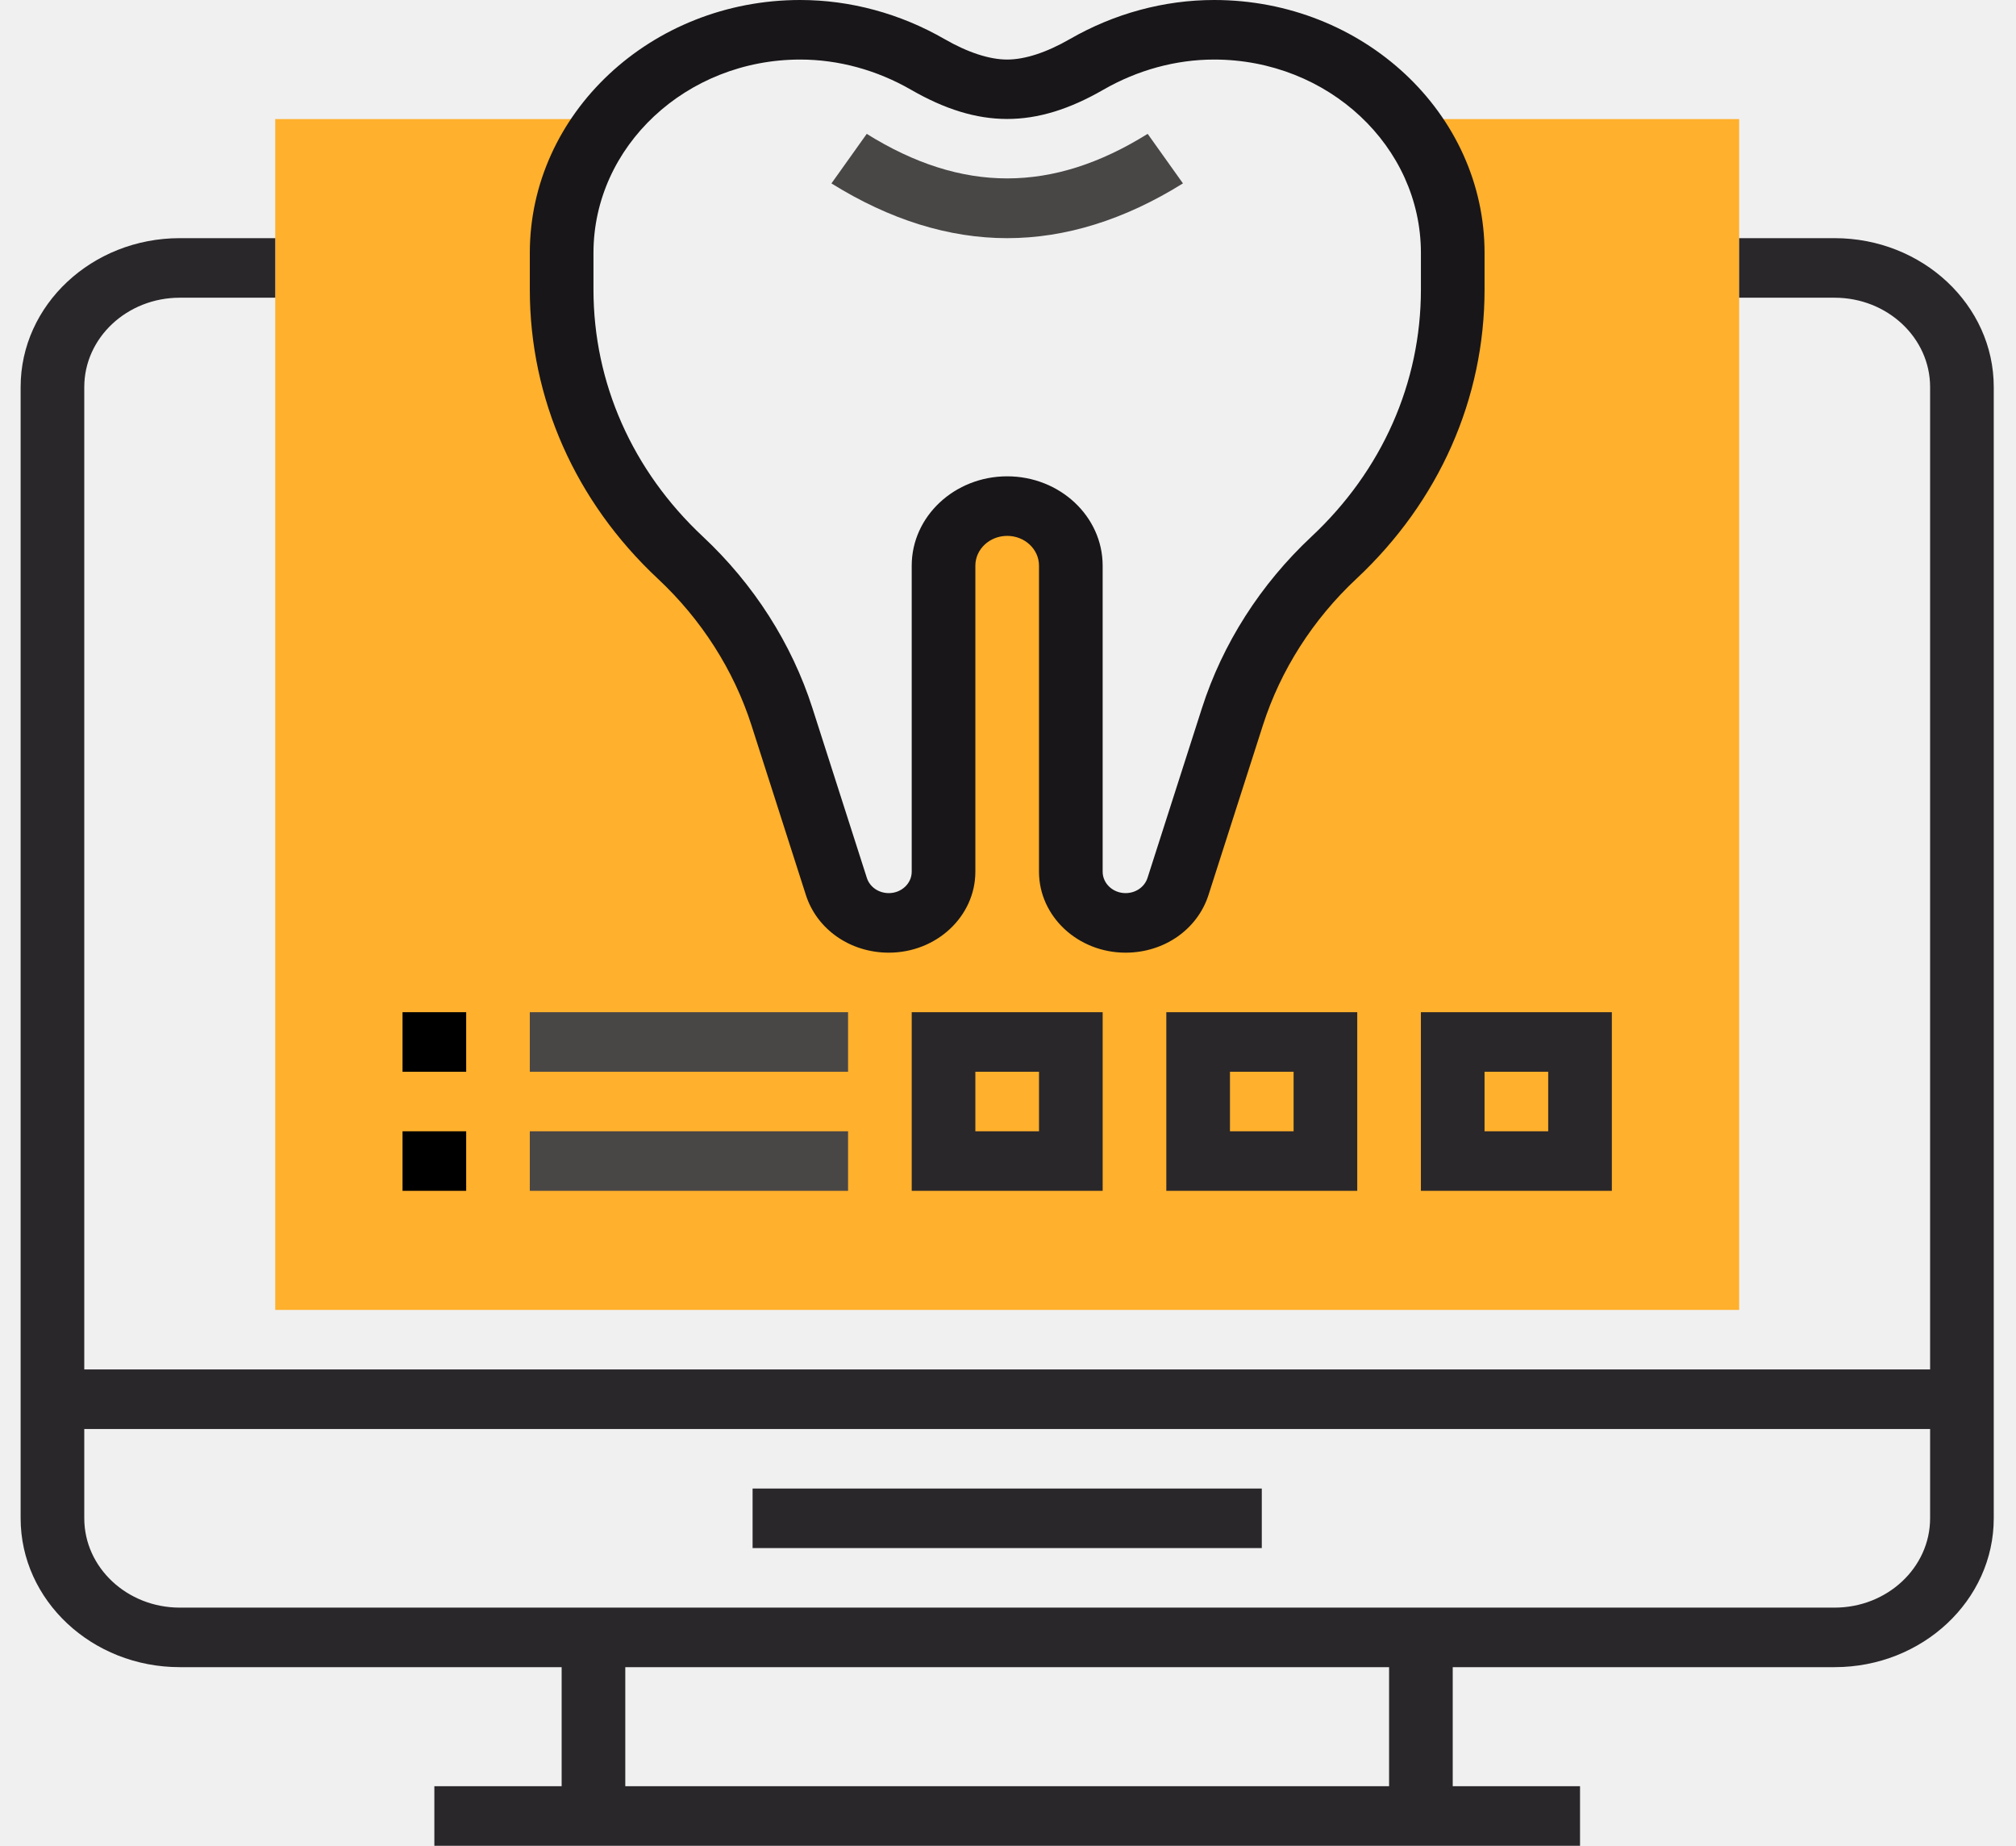
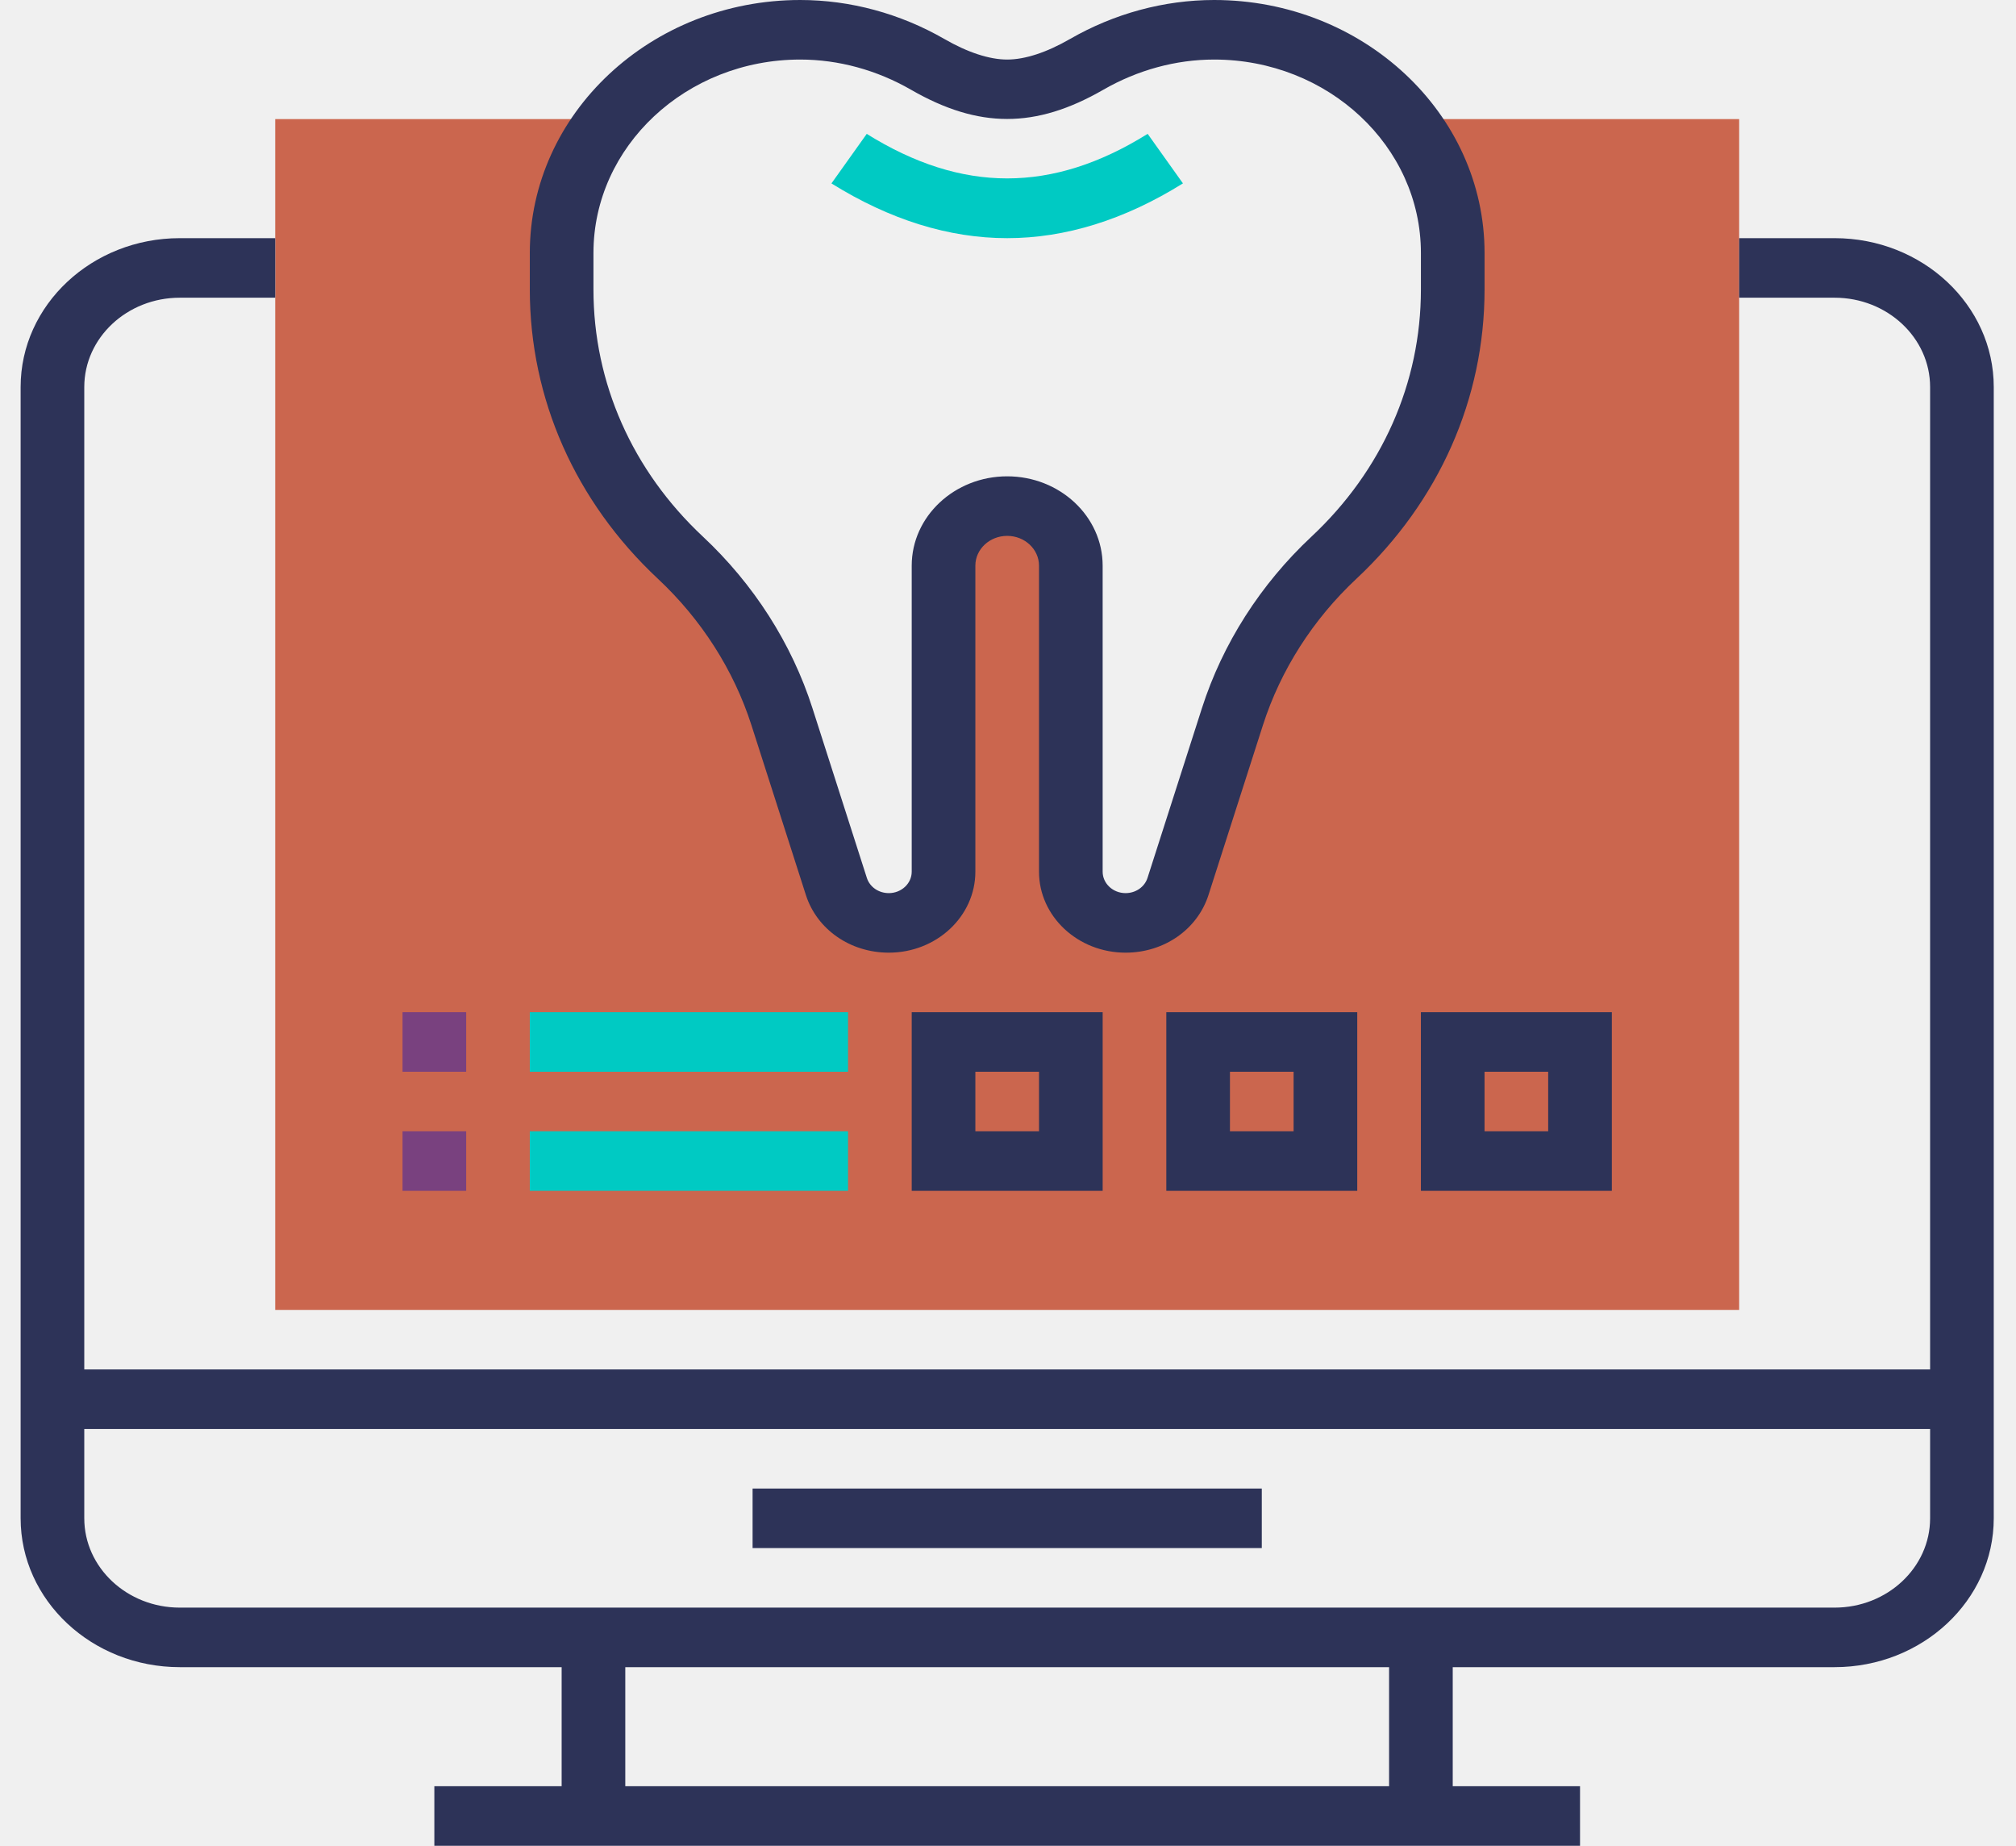
<svg xmlns="http://www.w3.org/2000/svg" width="142" height="130" viewBox="0 0 142 130" fill="none">
-   <g clip-path="url(#clip0_701_48)">
-     <path d="M122.5 8.387H98.943C101.057 11.017 102.326 14.273 102.326 17.816V22.142C102.326 28.411 99.526 34.381 94.635 38.667C90.952 41.894 88.255 45.97 86.807 50.48L82.759 63.105C82.642 63.467 82.418 63.813 82.095 64.044C78.916 66.296 75.426 64.226 75.426 61.394V38.794C75.426 38.172 75.191 37.545 74.696 37.13C70.882 33.93 66.46 36.4 66.46 39.839V62.295C66.46 62.727 66.31 63.167 65.994 63.484C63.313 66.164 59.722 64.956 58.91 62.427L54.716 49.348C53.515 45.603 51.226 42.273 48.227 39.552C42.683 34.521 39.56 27.606 39.56 20.391V17.816C39.56 14.273 40.829 11.017 42.943 8.387H19.386V92.258H122.5V8.387Z" fill="#FFB02C" />
-     <path d="M129.225 16.774H122.5V20.968H129.225C132.932 20.968 135.95 23.79 135.95 27.258V96.452H5.936V27.258C5.936 23.79 8.953 20.968 12.661 20.968H19.386V16.774H12.661C6.481 16.774 1.453 21.477 1.453 27.258V106.935C1.453 112.716 6.481 117.419 12.661 117.419H39.56V125.806H30.594V130H111.292V125.806H102.325V117.419H129.225C135.405 117.419 140.433 112.716 140.433 106.935V27.258C140.433 21.477 135.405 16.774 129.225 16.774ZM97.842 125.806H44.043V117.419H97.842V125.806ZM129.225 113.226H12.661C8.953 113.226 5.936 110.404 5.936 106.935V100.645H135.95V106.935C135.95 110.404 132.932 113.226 129.225 113.226Z" fill="#2A272A" />
-     <path d="M88.876 104.839H53.01V109.032H88.876V104.839Z" fill="#2A272A" />
-     <path d="M83.323 12.916L80.837 9.427C74.125 13.612 67.757 13.61 61.05 9.429L58.564 12.918C62.669 15.476 66.831 16.774 70.942 16.774C75.053 16.774 79.218 15.476 83.323 12.916Z" fill="#494646" />
-     <path d="M59.734 71.29H37.318V75.484H59.734V71.29Z" fill="#494646" />
-     <path d="M59.734 79.677H37.318V83.871H59.734V79.677Z" fill="#494646" />
-     <path d="M100.083 83.871H113.533V71.29H100.083V83.871ZM104.566 75.484H109.05V79.677H104.566V75.484Z" fill="#2A272A" />
-     <path d="M82.151 83.871H95.6V71.29H82.151V83.871ZM86.634 75.484H91.117V79.677H86.634V75.484Z" fill="#2A272A" />
-     <path d="M64.218 83.871H77.668V71.29H64.218V83.871ZM68.701 75.484H73.185V79.677H68.701V75.484Z" fill="#2A272A" />
-     <path d="M52.931 51.082L56.762 63.031C57.542 65.463 59.889 67.097 62.604 67.097C65.966 67.097 68.701 64.539 68.701 61.394V39.839C68.701 38.683 69.705 37.742 70.943 37.742C72.18 37.742 73.184 38.683 73.184 39.839V61.394C73.184 64.539 75.919 67.097 79.281 67.097C81.996 67.097 84.343 65.463 85.123 63.031L88.954 51.082C90.2 47.194 92.48 43.623 95.549 40.755C101.363 35.316 104.567 28.084 104.567 20.391V17.816C104.567 7.993 96.022 0 85.52 0C81.998 0 78.483 0.952 75.359 2.751C73.72 3.695 72.193 4.194 70.943 4.194C69.692 4.194 68.165 3.695 66.527 2.751C63.402 0.952 59.887 0 56.365 0C45.863 0 37.318 7.993 37.318 17.816V20.393C37.318 28.084 40.522 35.318 46.334 40.757C49.405 43.626 51.685 47.198 52.931 51.082ZM41.802 17.816C41.802 10.306 48.336 4.194 56.365 4.194C59.055 4.194 61.756 4.93 64.175 6.324C68.934 9.064 72.949 9.064 77.708 6.324C80.129 4.93 82.83 4.194 85.52 4.194C93.549 4.194 100.084 10.306 100.084 17.816V20.393C100.084 26.965 97.347 33.144 92.379 37.792C88.786 41.151 86.118 45.33 84.659 49.88L80.828 61.828C80.622 62.469 80.001 62.903 79.281 62.903C78.391 62.903 77.667 62.226 77.667 61.394V39.839C77.667 36.371 74.65 33.548 70.943 33.548C67.235 33.548 64.218 36.371 64.218 39.839V61.394C64.218 62.226 63.494 62.903 62.604 62.903C61.884 62.903 61.261 62.469 61.057 61.828L57.226 49.878C55.769 45.33 53.097 41.149 49.506 37.79C44.539 33.142 41.802 26.962 41.802 20.391V17.816Z" fill="#181618" />
-     <path d="M32.836 71.29H28.353V75.484H32.836V71.29Z" fill="black" />
-     <path d="M32.836 79.677H28.353V83.871H32.836V79.677Z" fill="black" />
+   <g clip-path="url(#clip0_222_385)">
+     <path d="M122.5 8.387H98.943C101.057 11.017 102.326 14.273 102.326 17.816V22.142C102.326 28.411 99.526 34.381 94.635 38.667C90.952 41.894 88.255 45.97 86.807 50.48L82.759 63.105C82.642 63.467 82.418 63.813 82.095 64.044C78.916 66.296 75.426 64.226 75.426 61.394V38.794C75.426 38.172 75.191 37.545 74.695 37.13C70.882 33.93 66.46 36.4 66.46 39.839V62.295C66.46 62.727 66.31 63.167 65.994 63.484C63.313 66.164 59.722 64.956 58.91 62.427L54.716 49.348C53.514 45.603 51.226 42.273 48.227 39.552C42.683 34.521 39.56 27.606 39.56 20.391V17.816C39.56 14.273 40.829 11.017 42.943 8.387H19.386V92.258H122.5V8.387Z" fill="#CB664E" />
+     <path d="M129.225 16.774H122.5V20.968H129.225C132.932 20.968 135.95 23.79 135.95 27.258V96.452H5.936V27.258C5.936 23.79 8.953 20.968 12.661 20.968H19.386V16.774H12.661C6.481 16.774 1.453 21.477 1.453 27.258V106.935C1.453 112.716 6.481 117.419 12.661 117.419H39.56V125.806H30.594V130H111.292V125.806H102.325V117.419H129.225C135.405 117.419 140.433 112.716 140.433 106.935V27.258C140.433 21.477 135.405 16.774 129.225 16.774ZM97.842 125.806H44.043V117.419H97.842V125.806ZM129.225 113.226H12.661C8.953 113.226 5.936 110.404 5.936 106.935V100.645H135.95V106.935C135.95 110.404 132.932 113.226 129.225 113.226Z" fill="#2D3358" />
+     <path d="M88.876 104.839H53.01V109.032H88.876V104.839Z" fill="#2D3358" />
+     <path d="M83.323 12.916L80.837 9.427C74.125 13.612 67.757 13.61 61.05 9.429L58.564 12.918C62.669 15.476 66.831 16.774 70.942 16.774C75.053 16.774 79.218 15.476 83.323 12.916Z" fill="#00CAC3" />
+     <path d="M59.734 71.29H37.318V75.484H59.734V71.29Z" fill="#00CAC3" />
+     <path d="M59.734 79.677H37.318V83.871H59.734V79.677Z" fill="#00CAC3" />
+     <path d="M100.083 83.871H113.533V71.29H100.083V83.871ZM104.566 75.484H109.049V79.677H104.566V75.484Z" fill="#2D3358" />
+     <path d="M82.151 83.871H95.6V71.29H82.151V83.871ZM86.634 75.484H91.117V79.677H86.634V75.484Z" fill="#2D3358" />
+     <path d="M64.218 83.871H77.668V71.29H64.218V83.871ZM68.701 75.484H73.185V79.677H68.701V75.484Z" fill="#2D3358" />
+     <path d="M52.931 51.082L56.762 63.031C57.542 65.463 59.889 67.097 62.604 67.097C65.966 67.097 68.701 64.539 68.701 61.394V39.839C68.701 38.683 69.705 37.742 70.943 37.742C72.18 37.742 73.184 38.683 73.184 39.839V61.394C73.184 64.539 75.919 67.097 79.281 67.097C81.996 67.097 84.343 65.463 85.123 63.031L88.954 51.082C90.2 47.194 92.48 43.623 95.549 40.755C101.363 35.316 104.567 28.084 104.567 20.391V17.816C104.567 7.993 96.022 0 85.52 0C81.998 0 78.483 0.952 75.359 2.751C73.72 3.695 72.193 4.194 70.943 4.194C69.692 4.194 68.165 3.695 66.527 2.751C63.402 0.952 59.887 0 56.365 0C45.863 0 37.318 7.993 37.318 17.816V20.393C37.318 28.084 40.522 35.318 46.334 40.757C49.405 43.626 51.685 47.198 52.931 51.082ZM41.801 17.816C41.801 10.306 48.336 4.194 56.365 4.194C59.055 4.194 61.756 4.93 64.175 6.324C68.934 9.064 72.949 9.064 77.708 6.324C80.129 4.93 82.83 4.194 85.52 4.194C93.549 4.194 100.084 10.306 100.084 17.816V20.393C100.084 26.965 97.347 33.144 92.379 37.792C88.786 41.151 86.118 45.33 84.659 49.88L80.828 61.828C80.622 62.469 80.001 62.903 79.281 62.903C78.391 62.903 77.667 62.226 77.667 61.394V39.839C77.667 36.371 74.65 33.548 70.943 33.548C67.235 33.548 64.218 36.371 64.218 39.839V61.394C64.218 62.226 63.494 62.903 62.604 62.903C61.884 62.903 61.261 62.469 61.057 61.828L57.226 49.878C55.769 45.33 53.097 41.149 49.506 37.79C44.538 33.142 41.801 26.962 41.801 20.391V17.816Z" fill="#2D3358" />
+     <path d="M32.836 71.29H28.353V75.484H32.836V71.29Z" fill="#79417F" />
+     <path d="M32.836 79.677H28.353V83.871H32.836V79.677Z" fill="#79417F" />
  </g>
  <defs>
-     <clipPath id="clip0_701_48">
+     <clipPath id="clip0_222_385">
      <rect width="142" height="130" fill="white" />
    </clipPath>
  </defs>
</svg>
